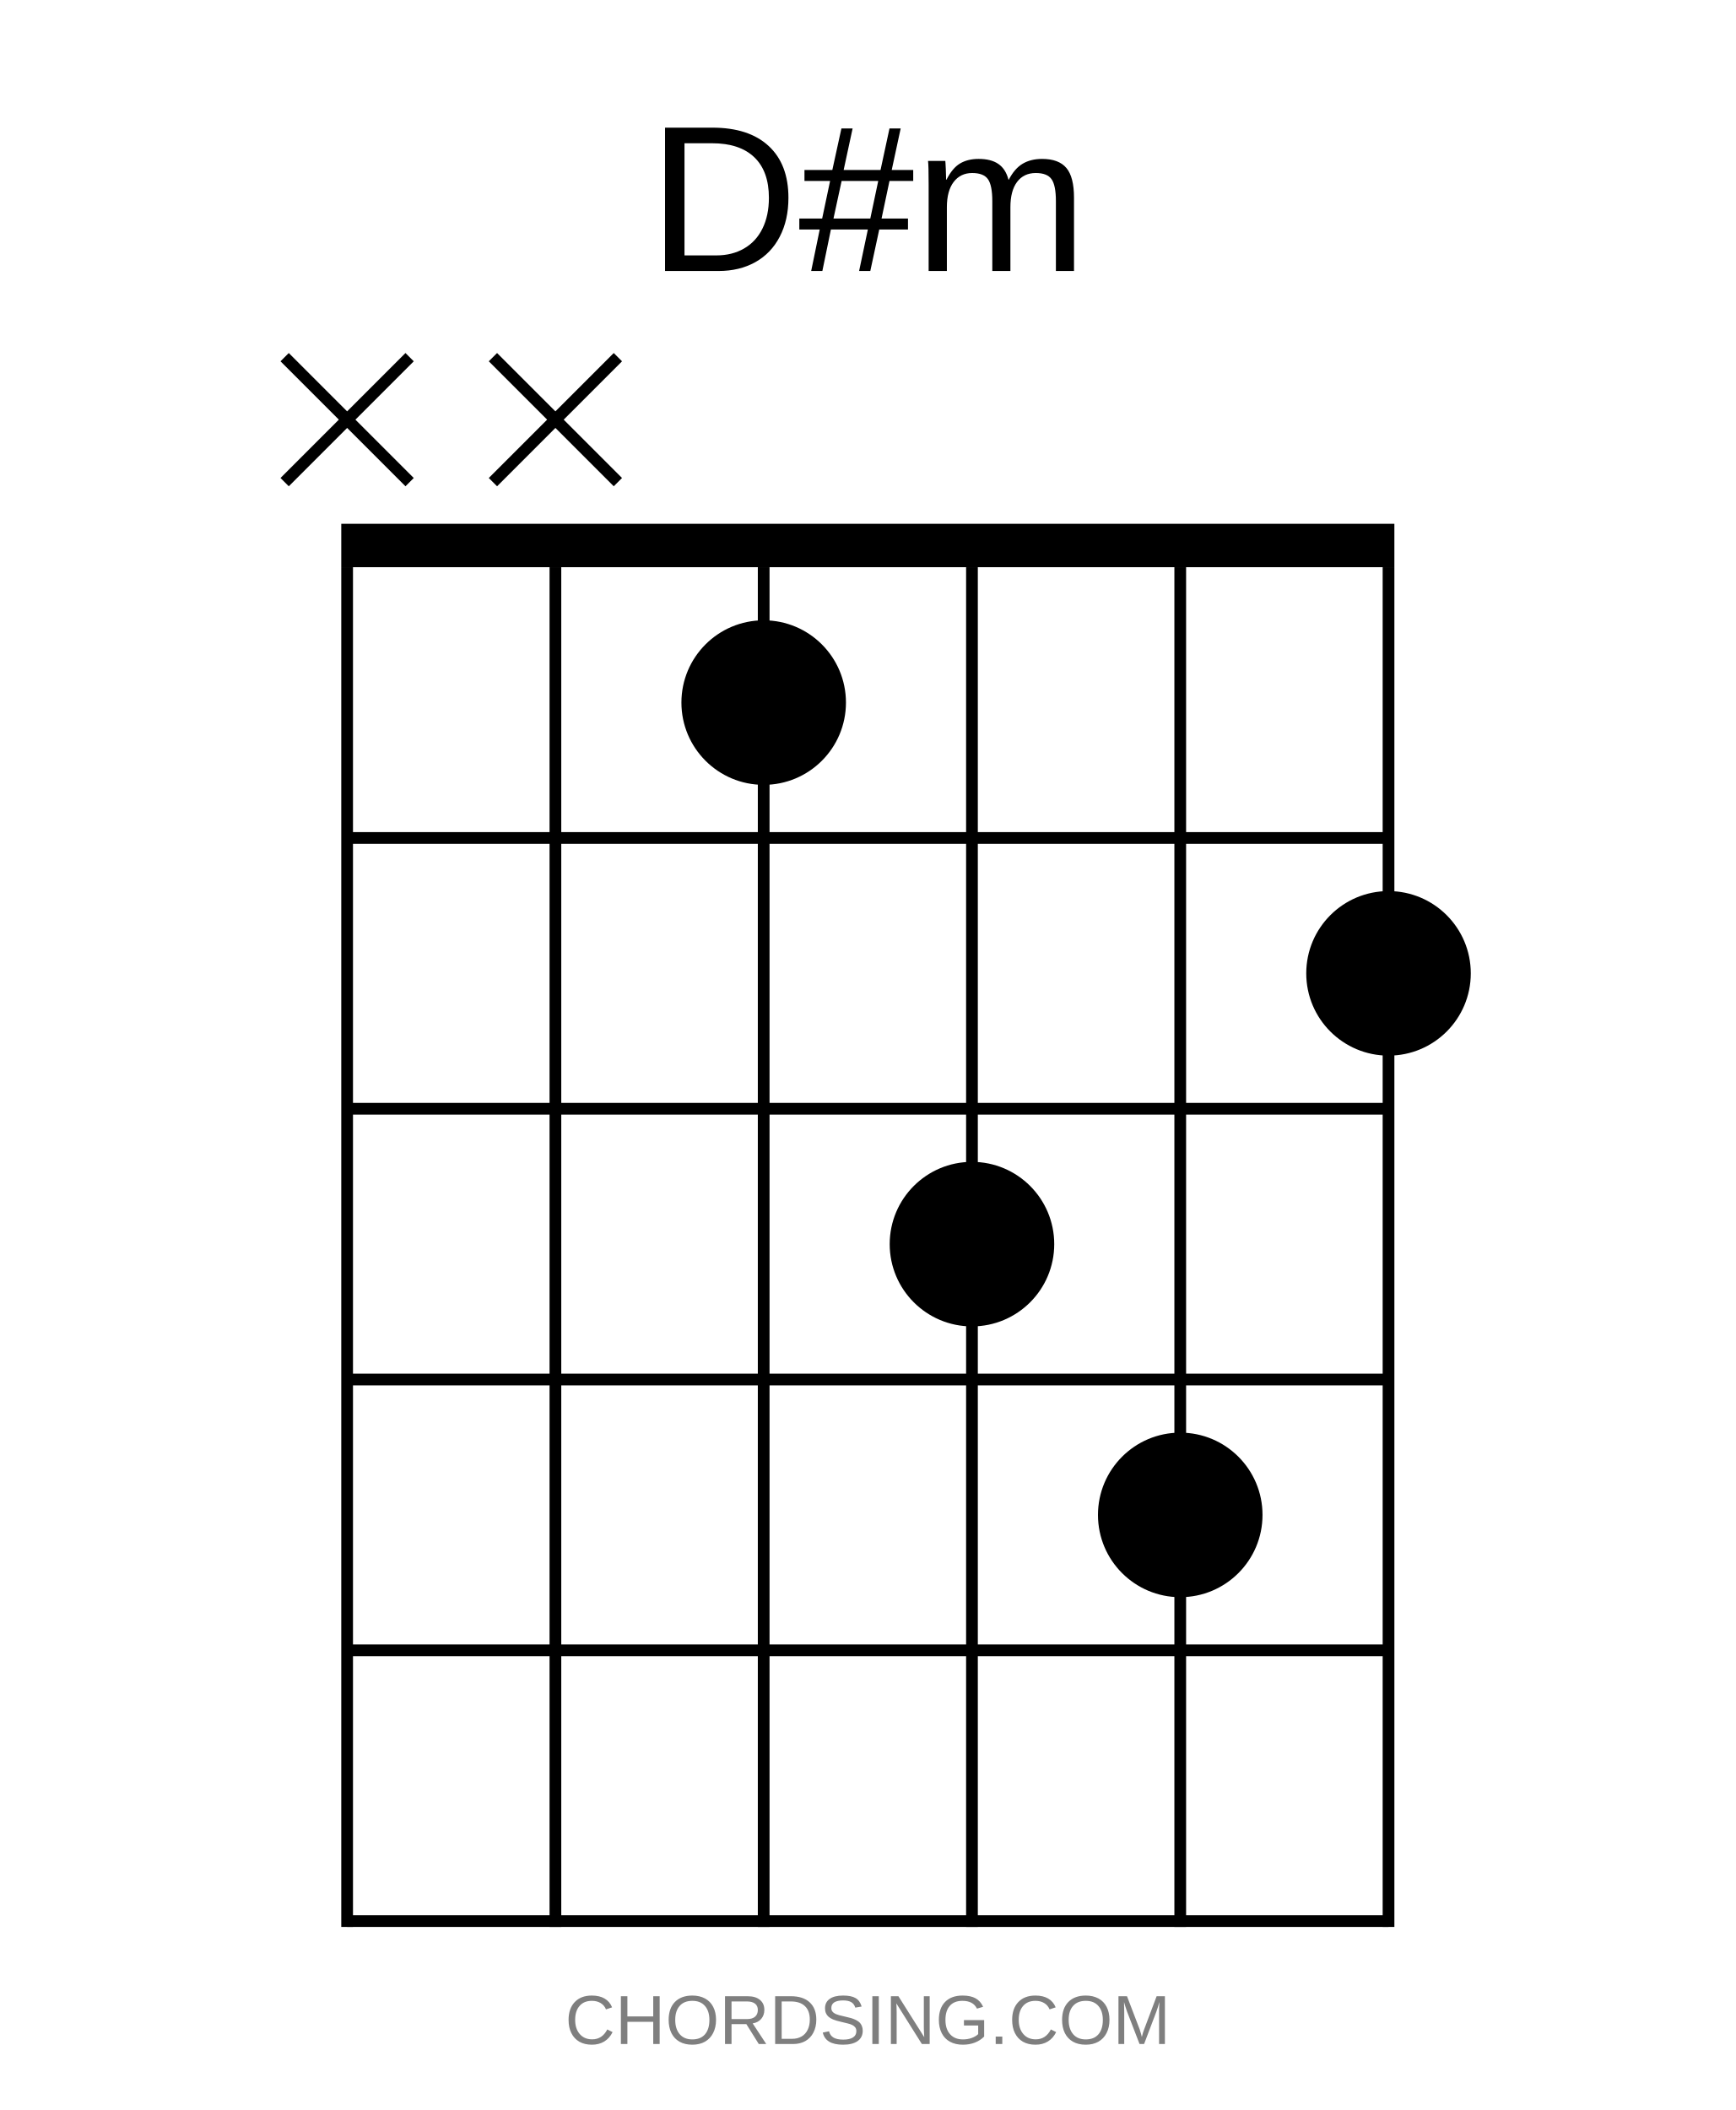
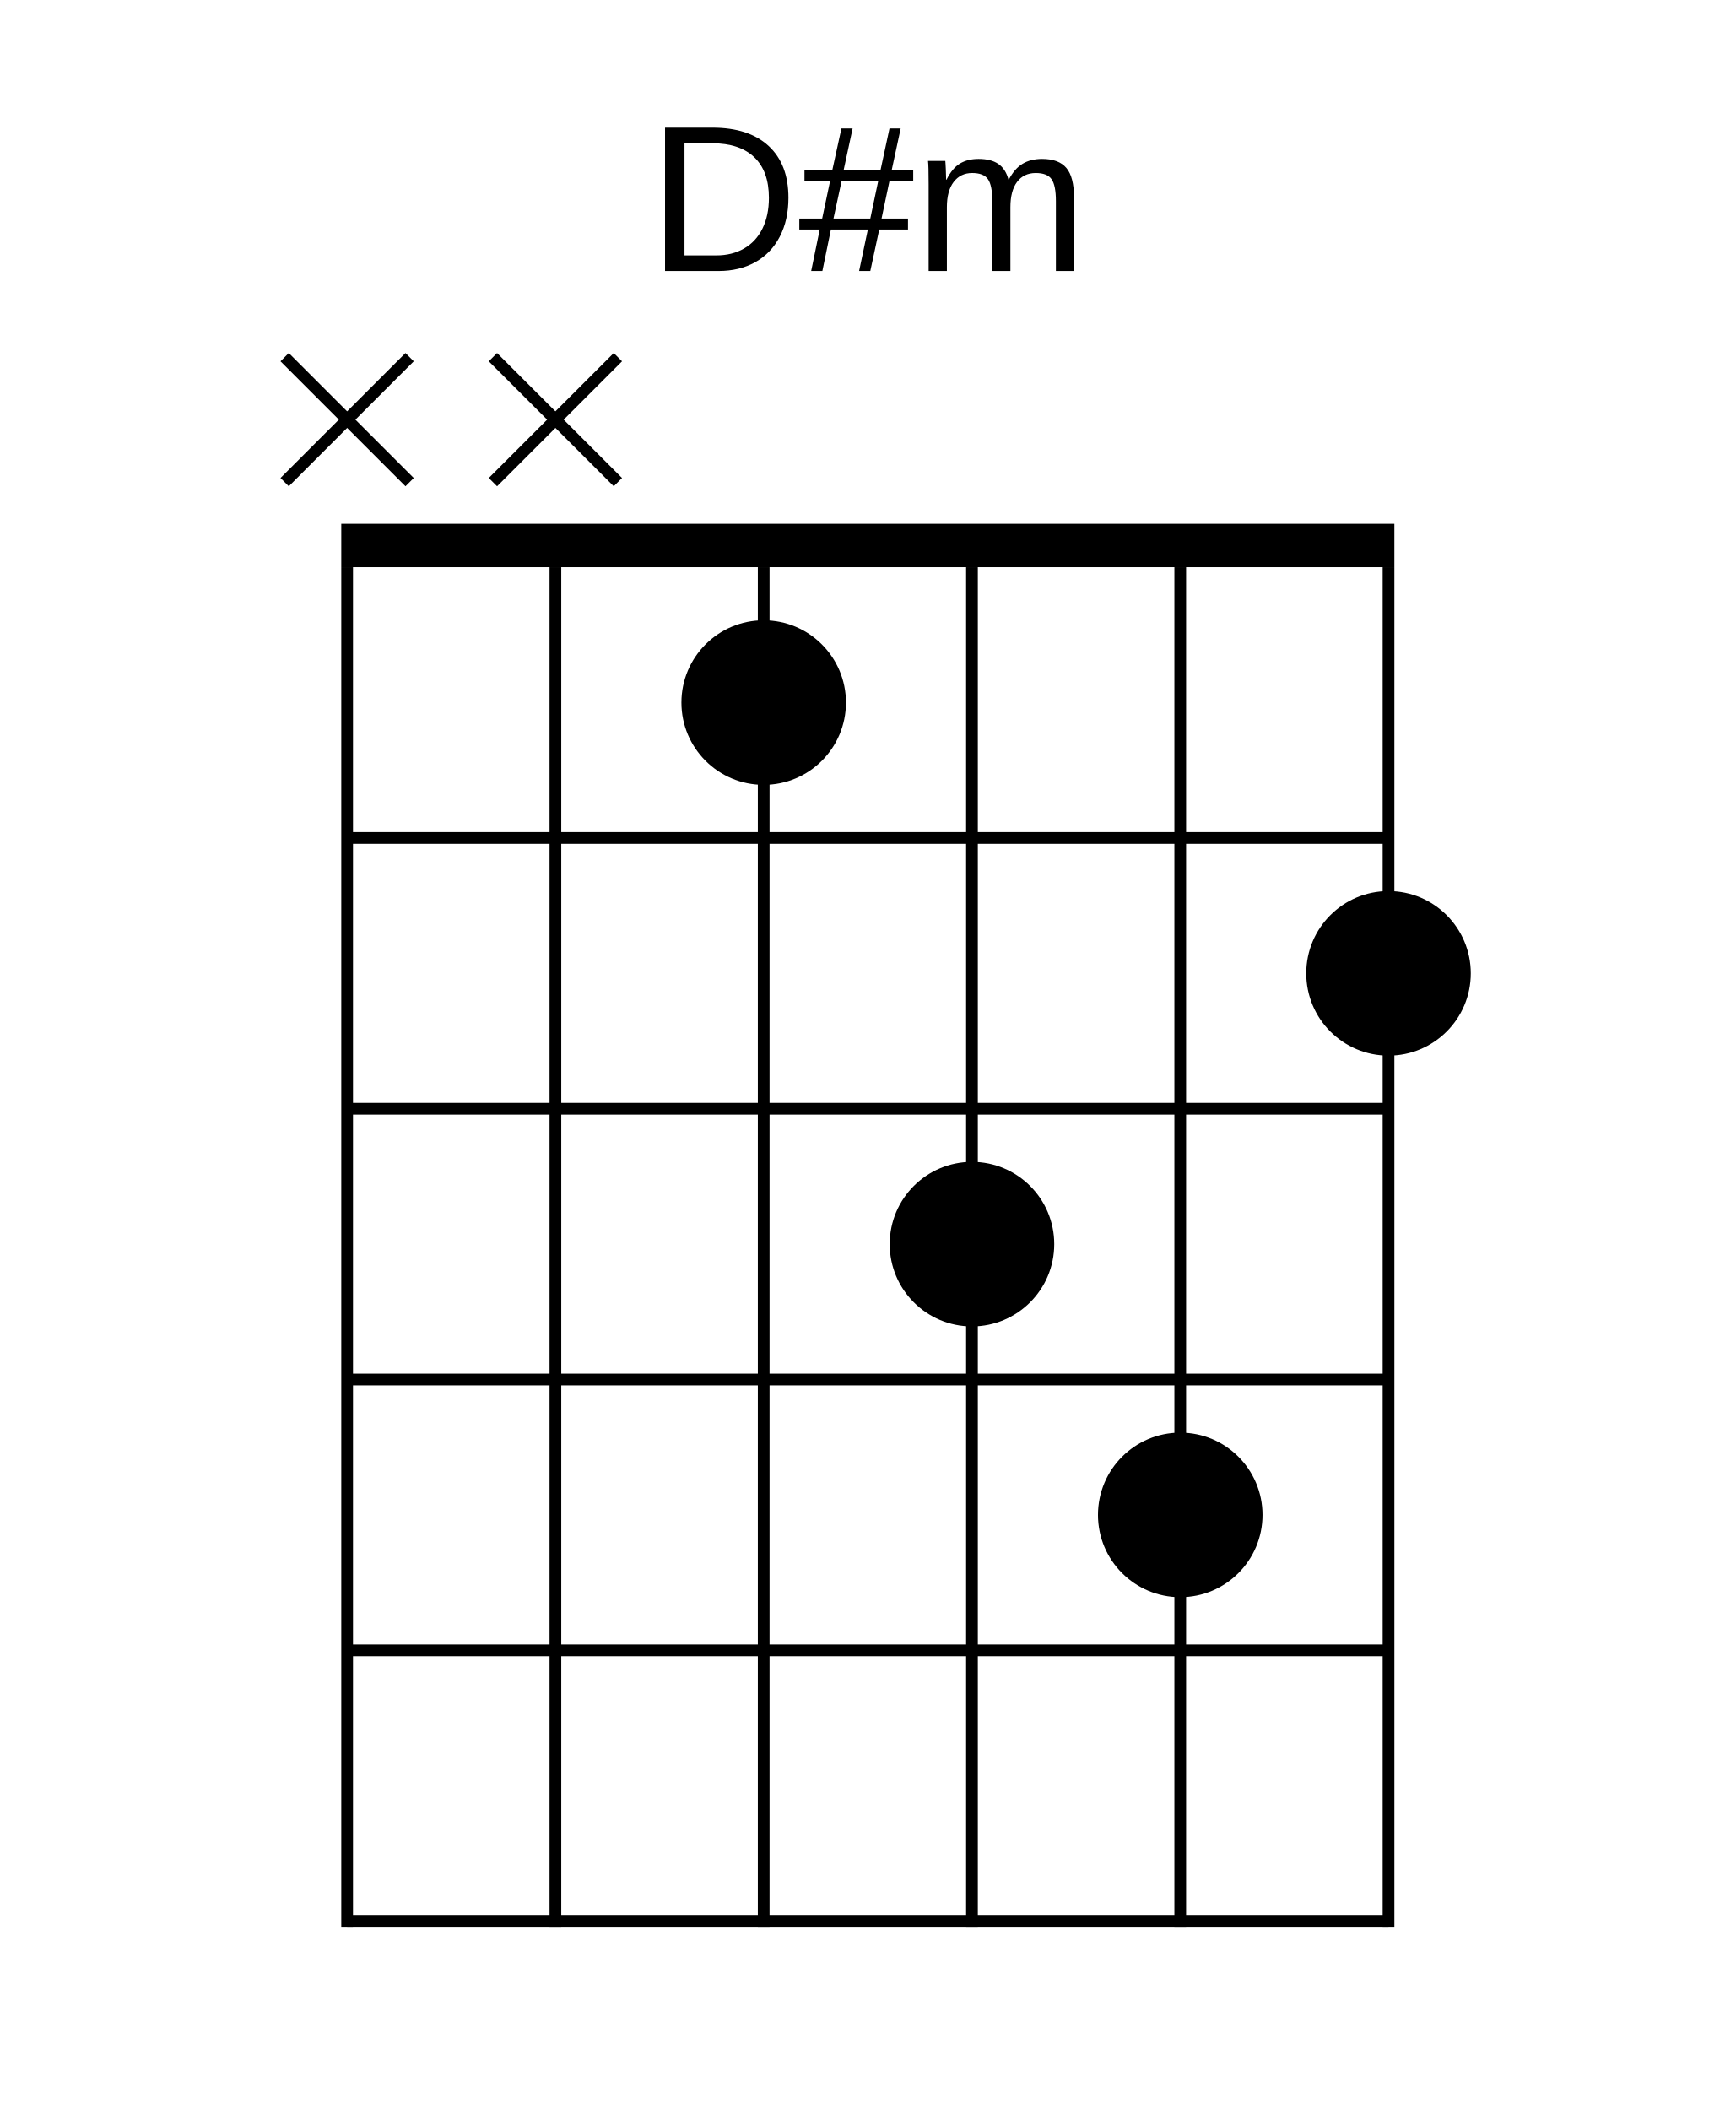
<svg xmlns="http://www.w3.org/2000/svg" version="1.1" preserveAspectRatio="xMidYMid meet" viewBox="0 0 400 486.243">
  <rect width="100%" height="100%" fill="rgba(255, 255, 255, 1)" />
  <text x="200" y="0.051" font-family="Arial, &quot;Helvetica Neue&quot;, Helvetica, sans-serif" font-size="48" text-anchor="middle" fill="#000000" class="title">
    <tspan dy="62.4" x="200">D#m</tspan>
  </text>
  <line x1="65.6" y1="82.307" x2="94.4" y2="111.107" stroke-width="2.7" stroke="#000000" />
  <line x1="65.6" y1="111.107" x2="94.4" y2="82.307" stroke-width="2.7" stroke="#000000" />
  <line x1="113.6" y1="82.307" x2="142.4" y2="111.107" stroke-width="2.7" stroke="#000000" />
  <line x1="113.6" y1="111.107" x2="142.4" y2="82.307" stroke-width="2.7" stroke="#000000" />
  <line x1="78.65" y1="125.707" x2="321.35" y2="125.707" stroke-width="10" stroke="#000000" />
  <line x1="80" y1="193.107" x2="320" y2="193.107" stroke-width="2.7" stroke="#000000" />
  <line x1="80" y1="255.507" x2="320" y2="255.507" stroke-width="2.7" stroke="#000000" />
  <line x1="80" y1="317.907" x2="320" y2="317.907" stroke-width="2.7" stroke="#000000" />
  <line x1="80" y1="380.307" x2="320" y2="380.307" stroke-width="2.7" stroke="#000000" />
  <line x1="80" y1="442.707" x2="320" y2="442.707" stroke-width="2.7" stroke="#000000" />
  <line x1="80" y1="130.707" x2="80" y2="444.057" stroke-width="2.7" stroke="#000000" />
  <line x1="128" y1="130.707" x2="128" y2="444.057" stroke-width="2.7" stroke="#000000" />
  <line x1="176" y1="130.707" x2="176" y2="444.057" stroke-width="2.7" stroke="#000000" />
  <line x1="224" y1="130.707" x2="224" y2="444.057" stroke-width="2.7" stroke="#000000" />
  <line x1="272" y1="130.707" x2="272" y2="444.057" stroke-width="2.7" stroke="#000000" />
  <line x1="320" y1="130.707" x2="320" y2="444.057" stroke-width="2.7" stroke="#000000" />
  <circle r="18.96" cx="176" cy="161.907" fill="#000000" stroke-width="0" stroke="#000000" class="finger finger-string-2 finger-fret-0 finger-string-2-fret-0 finger-circle" />
  <circle r="18.96" cx="320" cy="224.307" fill="#000000" stroke-width="0" stroke="#000000" class="finger finger-string-5 finger-fret-1 finger-string-5-fret-1 finger-circle" />
  <circle r="18.96" cx="224" cy="286.707" fill="#000000" stroke-width="0" stroke="#000000" class="finger finger-string-3 finger-fret-2 finger-string-3-fret-2 finger-circle" />
  <circle r="18.96" cx="272" cy="349.107" fill="#000000" stroke-width="0" stroke="#000000" class="finger finger-string-4 finger-fret-3 finger-string-4-fret-3 finger-circle" />
  <text x="80" y="455.187" font-family="Arial, &quot;Helvetica Neue&quot;, Helvetica, sans-serif" font-size="28" text-anchor="middle" dominant-baseline="central" fill="#000000" class="tuning tuning-0" />
  <text x="128" y="455.187" font-family="Arial, &quot;Helvetica Neue&quot;, Helvetica, sans-serif" font-size="28" text-anchor="middle" dominant-baseline="central" fill="#000000" class="tuning tuning-1" />
  <text x="176" y="455.187" font-family="Arial, &quot;Helvetica Neue&quot;, Helvetica, sans-serif" font-size="28" text-anchor="middle" dominant-baseline="central" fill="#000000" class="tuning tuning-2" />
  <text x="224" y="455.187" font-family="Arial, &quot;Helvetica Neue&quot;, Helvetica, sans-serif" font-size="28" text-anchor="middle" dominant-baseline="central" fill="#000000" class="tuning tuning-3" />
  <text x="272" y="455.187" font-family="Arial, &quot;Helvetica Neue&quot;, Helvetica, sans-serif" font-size="28" text-anchor="middle" dominant-baseline="central" fill="#000000" class="tuning tuning-4" />
  <text x="320" y="455.187" font-family="Arial, &quot;Helvetica Neue&quot;, Helvetica, sans-serif" font-size="28" text-anchor="middle" dominant-baseline="central" fill="#000000" class="tuning tuning-5" />
  <text x="200" y="450.238" font-family="Arial, &quot;Helvetica Neue&quot;, Helvetica, sans-serif" font-size="16" text-anchor="middle" fill="rgba(0, 0, 0, 0.5)" class="watermark">
-     <tspan dy="20.8" x="200">CHORDSING.COM</tspan>
+     <tspan dy="20.8" x="200" />
  </text>
  <circle r="0" cx="0" cy="0" fill="none" stroke-width="0" stroke="transparent" class="top-left" />
  <circle r="0" cx="400" cy="0" fill="none" stroke-width="0" stroke="transparent" class="top-right" />
</svg>
